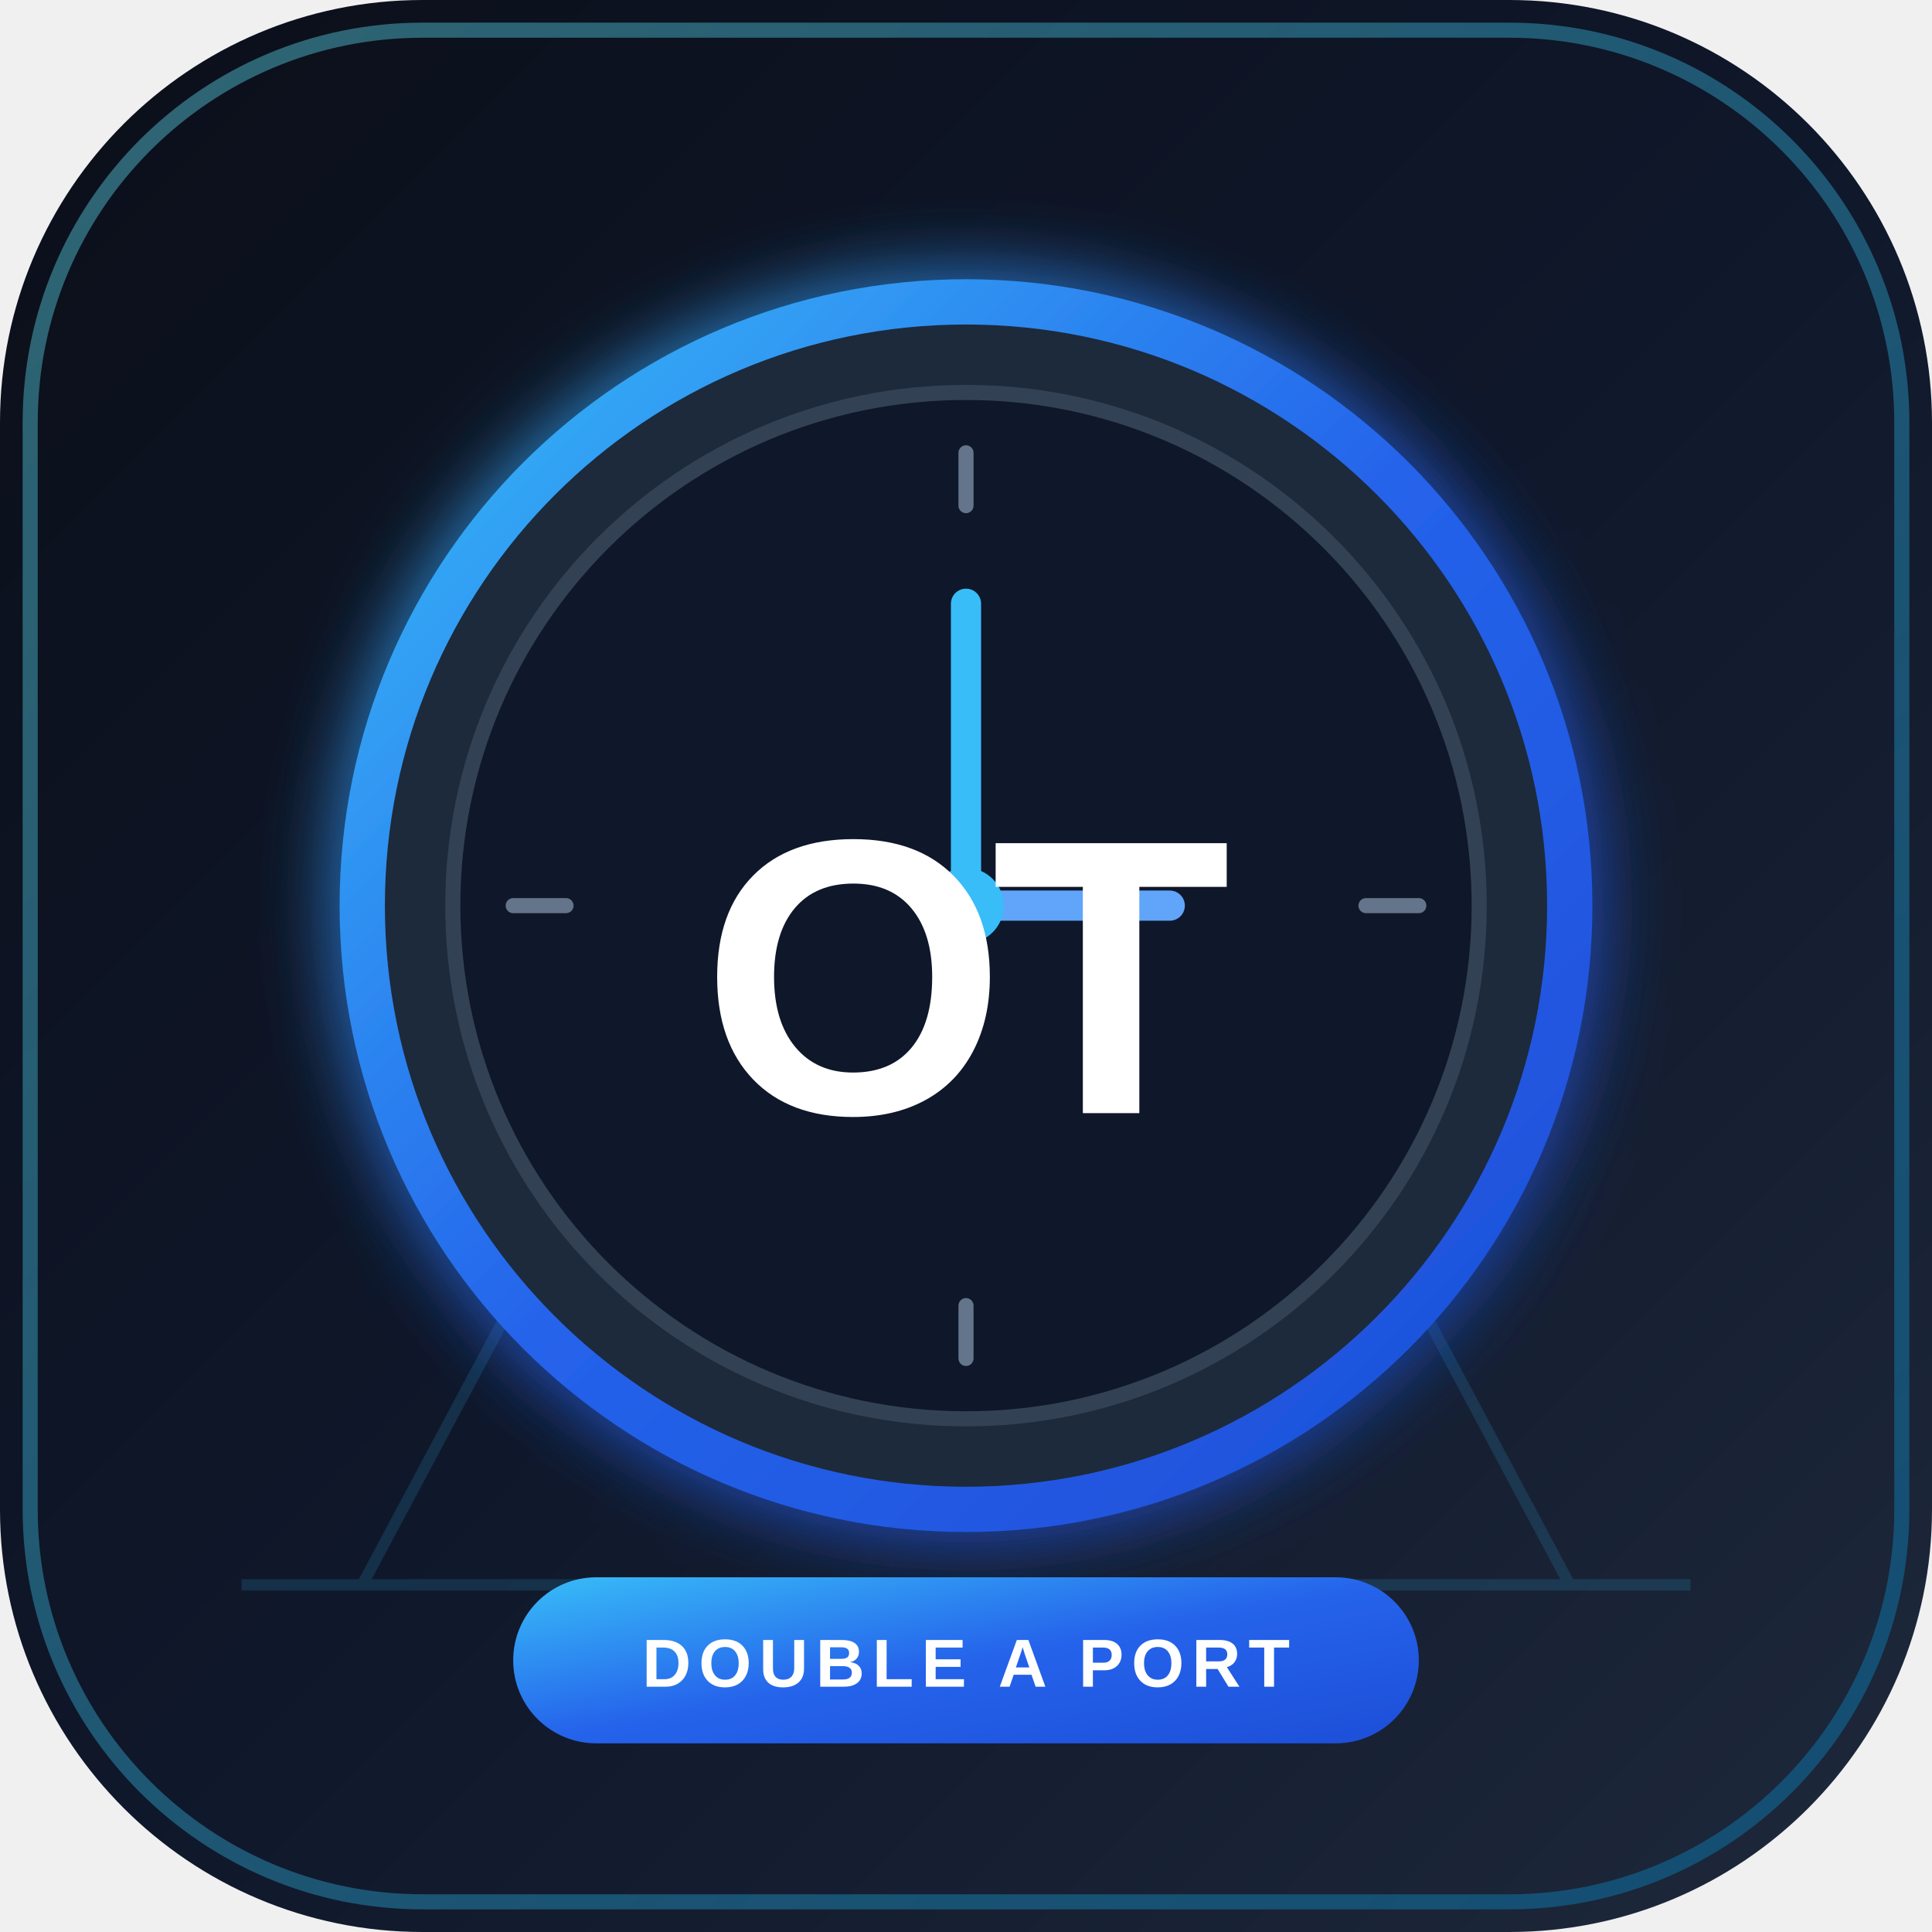
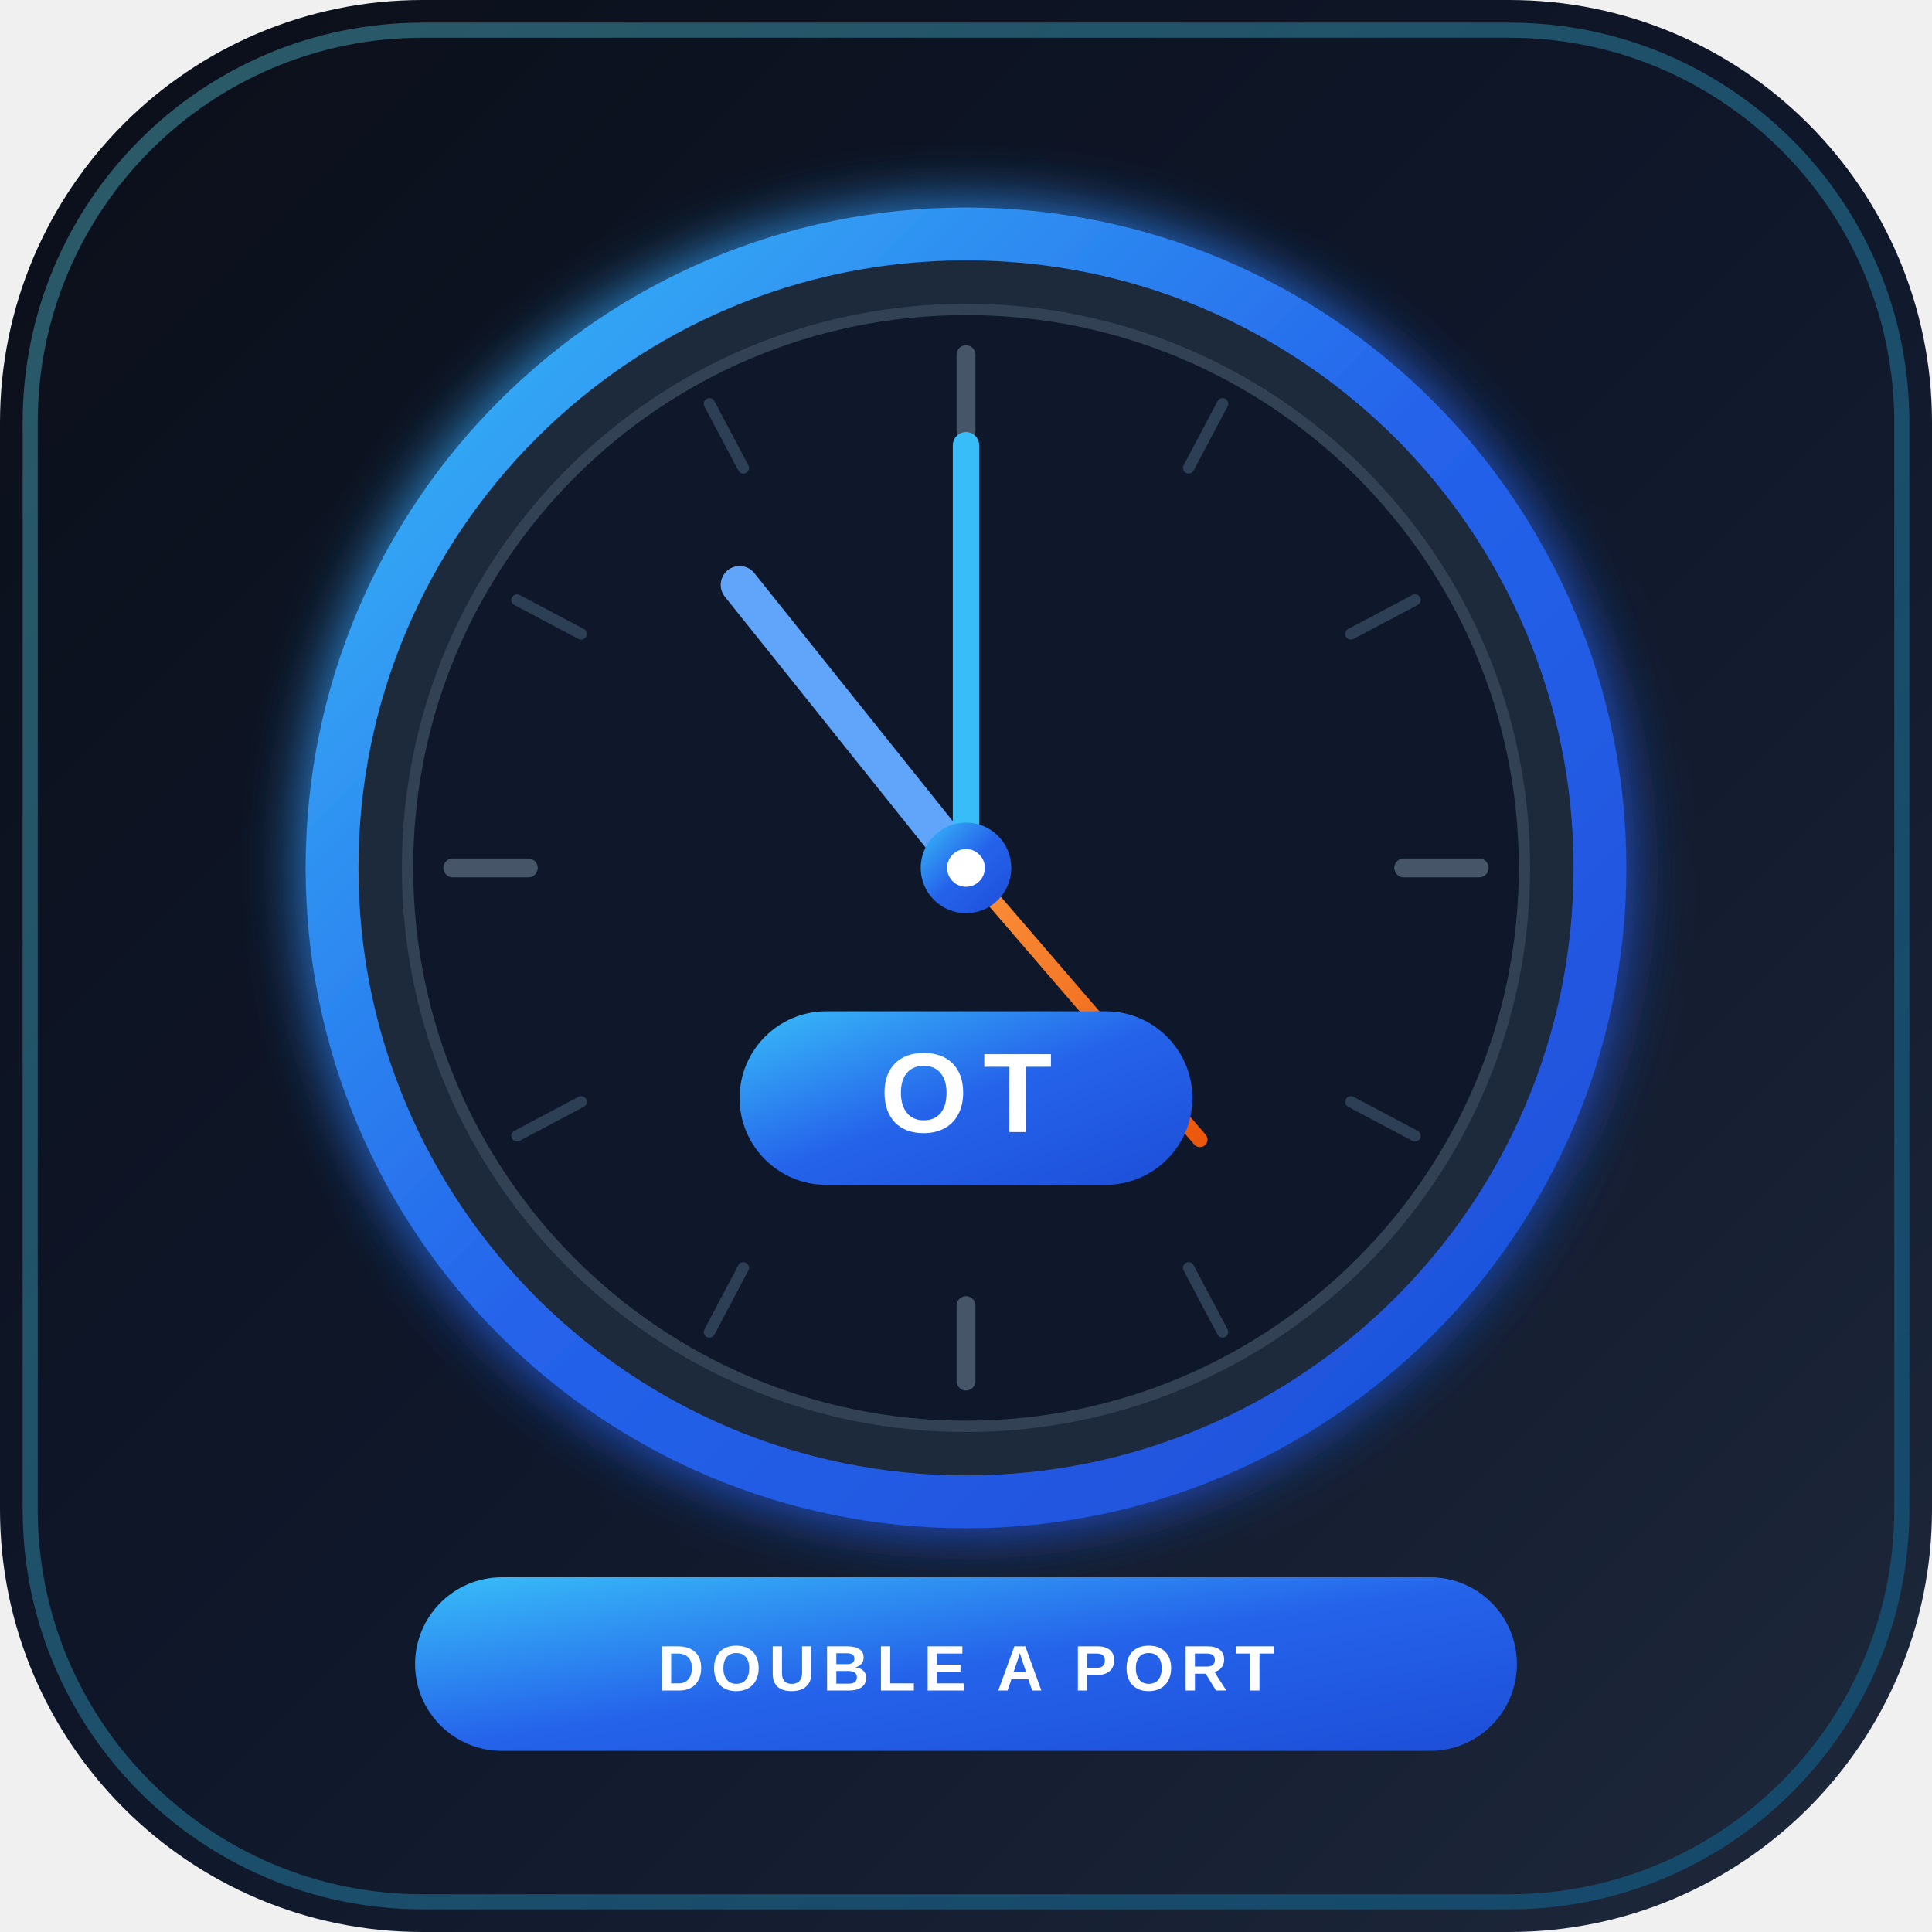
<svg xmlns="http://www.w3.org/2000/svg" viewBox="0 0 512 512" width="100%" height="100%">
  <defs>
    <linearGradient id="bgGrad" x1="0%" y1="0%" x2="100%" y2="100%">
      <stop offset="0%" stop-color="#0b0f19" />
      <stop offset="50%" stop-color="#0f172a" />
      <stop offset="100%" stop-color="#1e293b" />
    </linearGradient>
    <linearGradient id="blueGrad" x1="0%" y1="0%" x2="100%" y2="100%">
      <stop offset="0%" stop-color="#38bdf8" />
      <stop offset="50%" stop-color="#2563eb" />
      <stop offset="100%" stop-color="#1d4ed8" />
    </linearGradient>
    <linearGradient id="cyanGlow" x1="0%" y1="0%" x2="100%" y2="100%">
      <stop offset="0%" stop-color="#67e8f9" />
      <stop offset="100%" stop-color="#0284c7" />
    </linearGradient>
+     <linearGradient id="orangeGrad" x1="0%" y1="0%" x2="100%" y2="100%">
+       <stop offset="0%" stop-color="#fb923c" />
+       <stop offset="100%" stop-color="#ea580c" />
+     </linearGradient>
    <filter id="glow" x="-20%" y="-20%" width="140%" height="140%">
-       <feGaussianBlur stdDeviation="10" result="blur" />
+       <feGaussianBlur stdDeviation="8" result="blur" />
      <feComposite in="SourceGraphic" in2="blur" operator="over" />
    </filter>
  </defs>
  <rect width="512" height="512" rx="112" fill="url(#bgGrad)" />
-   <rect x="8" y="8" width="496" height="496" rx="104" fill="none" stroke="url(#cyanGlow)" stroke-width="4" stroke-opacity="0.4" />
-   <g opacity="0.15" stroke="#38bdf8" stroke-width="3" fill="none">
-     <path d="M64 420 H448 M96 420 L160 300 H352 L416 420 M200 300 V180 H312 V300" />
+   <rect x="8" y="8" width="496" height="496" rx="104" fill="none" stroke="url(#cyanGlow)" stroke-width="4" stroke-opacity="0.35" />
+   <circle cx="256" cy="230" r="168" fill="#1e293b" stroke="url(#blueGrad)" stroke-width="14" filter="url(#glow)" />
+   <circle cx="256" cy="230" r="148" fill="#0f172a" stroke="#334155" stroke-width="3" />
+   <g stroke="#475569" stroke-width="5" stroke-linecap="round">
+     <line x1="256" y1="94" x2="256" y2="114" />
+     <line x1="392" y1="230" x2="372" y2="230" />
+     <line x1="256" y1="366" x2="256" y2="346" />
+     <line x1="120" y1="230" x2="140" y2="230" />
+     <line x1="324" y1="107" x2="315" y2="124" stroke-width="3" stroke="#2d3f55" />
+     <line x1="375" y1="159" x2="358" y2="168" stroke-width="3" stroke="#2d3f55" />
+     <line x1="375" y1="301" x2="358" y2="292" stroke-width="3" stroke="#2d3f55" />
+     <line x1="324" y1="353" x2="315" y2="336" stroke-width="3" stroke="#2d3f55" />
+     <line x1="188" y1="353" x2="197" y2="336" stroke-width="3" stroke="#2d3f55" />
+     <line x1="137" y1="301" x2="154" y2="292" stroke-width="3" stroke="#2d3f55" />
+     <line x1="137" y1="159" x2="154" y2="168" stroke-width="3" stroke="#2d3f55" />
+     <line x1="188" y1="107" x2="197" y2="124" stroke-width="3" stroke="#2d3f55" />
  </g>
-   <circle cx="256" cy="240" r="160" fill="#1e293b" stroke="url(#blueGrad)" stroke-width="12" filter="url(#glow)" />
-   <circle cx="256" cy="240" r="136" fill="#0f172a" stroke="#334155" stroke-width="4" />
-   <g stroke="#64748b" stroke-width="4" stroke-linecap="round">
-     <line x1="256" y1="120" x2="256" y2="134" />
-     <line x1="256" y1="346" x2="256" y2="360" />
-     <line x1="136" y1="240" x2="150" y2="240" />
-     <line x1="362" y1="240" x2="376" y2="240" />
-   </g>
-   <path d="M256 240 L256 160" stroke="#38bdf8" stroke-width="8" stroke-linecap="round" />
-   <path d="M256 240 L310 240" stroke="#60a5fa" stroke-width="8" stroke-linecap="round" />
-   <circle cx="256" cy="240" r="10" fill="#38bdf8" />
-   <text x="256" y="295" font-family="Arial, sans-serif" font-weight="900" font-size="104" fill="#ffffff" text-anchor="middle" letter-spacing="-4">OT</text>
-   <rect x="136" y="418" width="240" height="44" rx="22" fill="url(#blueGrad)" />
-   <text x="256" y="447" font-family="Arial, sans-serif" font-weight="800" font-size="18" fill="#ffffff" text-anchor="middle" letter-spacing="2">DOUBLE A PORT</text>
+   <line x1="256" y1="230" x2="196" y2="155" stroke="#60a5fa" stroke-width="10" stroke-linecap="round" />
+   <line x1="256" y1="230" x2="256" y2="118" stroke="#38bdf8" stroke-width="7" stroke-linecap="round" />
+   <line x1="256" y1="230" x2="318" y2="302" stroke="url(#orangeGrad)" stroke-width="4" stroke-linecap="round" />
+   <circle cx="256" cy="230" r="12" fill="url(#blueGrad)" />
+   <circle cx="256" cy="230" r="5" fill="#ffffff" />
+   <rect x="196" y="268" width="120" height="46" rx="23" fill="url(#blueGrad)" />
+   <text x="256" y="300" font-family="Arial, sans-serif" font-weight="900" font-size="30" fill="#ffffff" text-anchor="middle" letter-spacing="4">OT</text>
+   <rect x="110" y="418" width="292" height="46" rx="23" fill="url(#blueGrad)" />
+   <text x="256" y="448" font-family="Arial, sans-serif" font-weight="800" font-size="17" fill="#ffffff" text-anchor="middle" letter-spacing="2">DOUBLE A PORT</text>
</svg>
